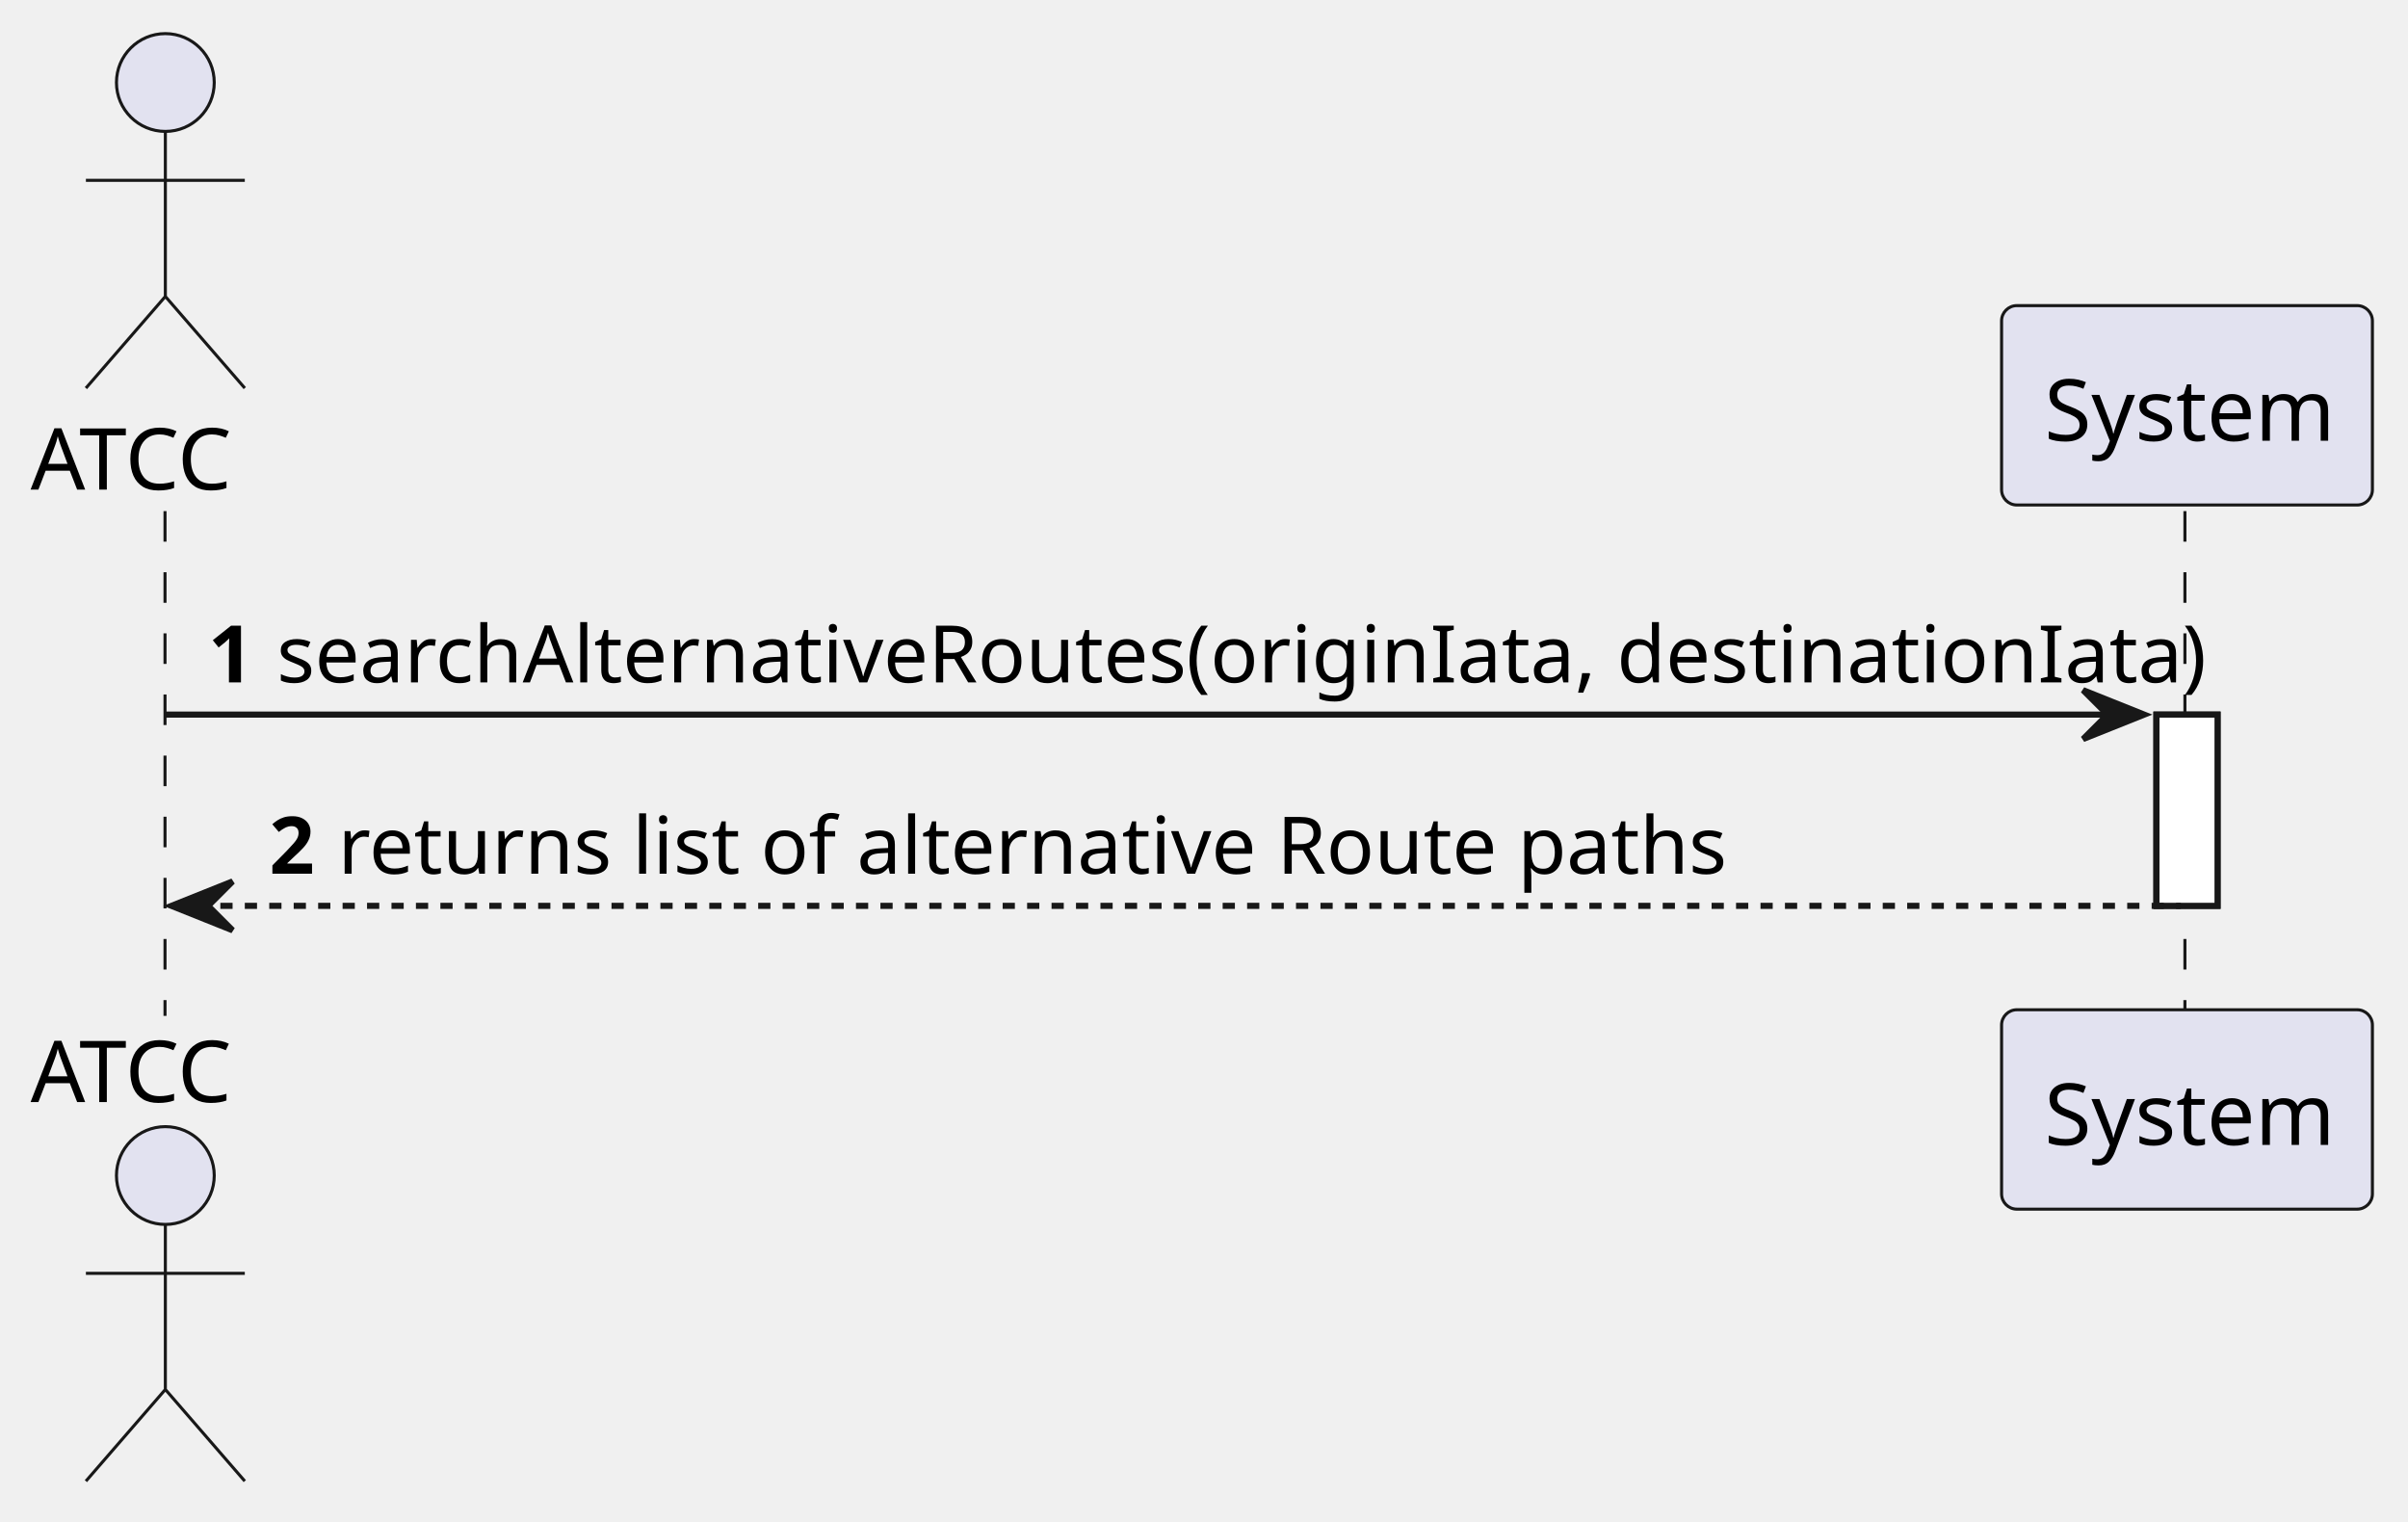
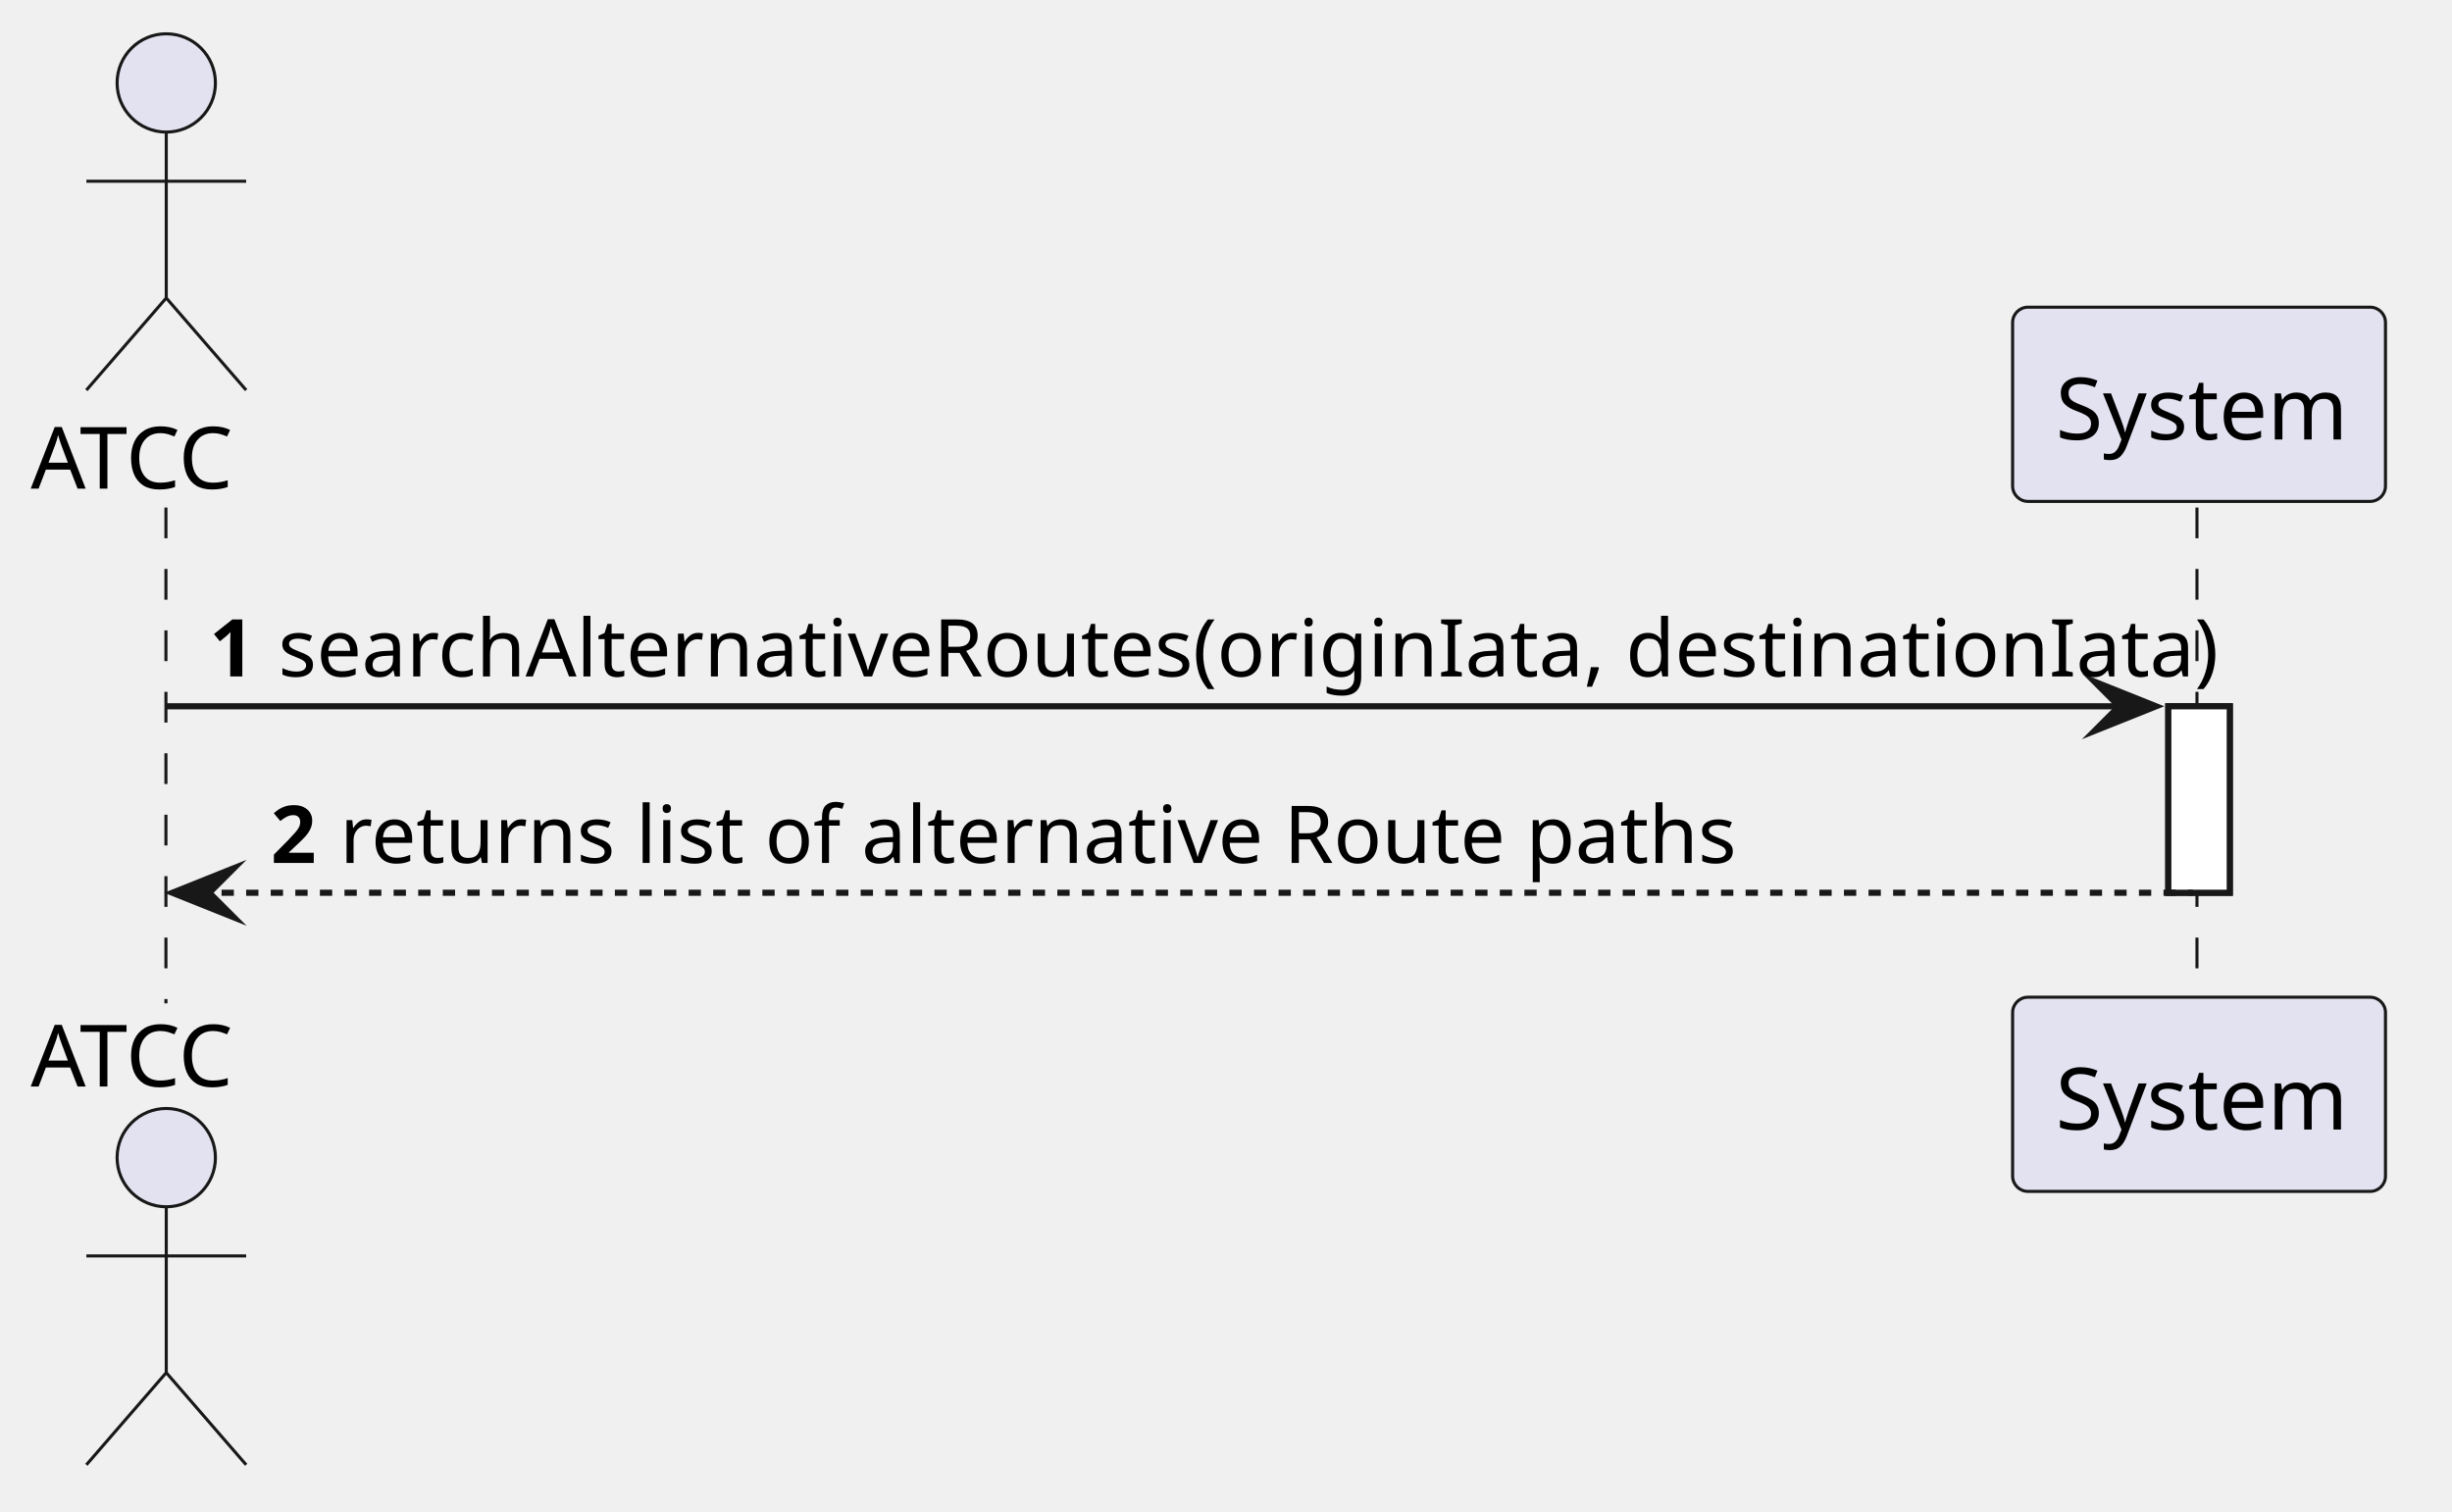
- <svg xmlns="http://www.w3.org/2000/svg" contentStyleType="text/css" data-diagram-type="SEQUENCE" height="249px" preserveAspectRatio="none" style="width:394px;height:249px;background:#FFFFFF;" version="1.1" viewBox="0 0 394 249" width="394px" zoomAndPan="magnify">
+ <svg xmlns="http://www.w3.org/2000/svg" contentStyleType="text/css" data-diagram-type="SEQUENCE" height="246px" preserveAspectRatio="none" style="width:399px;height:246px;background:#FFFFFF;" version="1.1" viewBox="0 0 399 246" width="399px" zoomAndPan="magnify">
  <defs />
  <g>
    <g>
-       <rect fill="#FFFFFF" height="31.291" style="stroke:#181818;stroke-width:1;" width="10" x="352.838" y="116.912" />
+       <rect fill="#FFFFFF" height="30.352" style="stroke:#181818;stroke-width:1;" width="10" x="352.838" y="114.961" />
    </g>
-     <g>
-       <rect fill="#000000" fill-opacity="0" height="82.582" width="8" x="23.055" y="83.621" />
-       <line style="stroke:#181818;stroke-width:0.5;stroke-dasharray:5,5;" x1="27" x2="27" y1="83.621" y2="166.203" />
+     <g class="participant-lifeline" data-entity-uid="part1" data-qualified-name="BO" data-source-line="2" id="part1-lifeline">
+       <g>
+         <rect fill="#000000" fill-opacity="0" height="80.703" width="8" x="23.055" y="82.609" />
+         <line style="stroke:#181818;stroke-width:0.5;stroke-dasharray:5,5;" x1="27" x2="27" y1="82.609" y2="163.312" />
+       </g>
    </g>
-     <g>
-       <rect fill="#000000" fill-opacity="0" height="82.582" width="8" x="353.838" y="83.621" />
-       <line style="stroke:#181818;stroke-width:0.5;stroke-dasharray:5,5;" x1="357.5" x2="357.5" y1="83.621" y2="166.203" />
+     <g class="participant-lifeline" data-entity-uid="part2" data-qualified-name="Sys" data-source-line="3" id="part2-lifeline">
+       <g>
+         <rect fill="#000000" fill-opacity="0" height="80.703" width="8" x="353.838" y="82.609" />
+         <line style="stroke:#181818;stroke-width:0.5;stroke-dasharray:5,5;" x1="357.5" x2="357.5" y1="82.609" y2="163.312" />
+       </g>
    </g>
-     <g class="participant participant-head" data-participant="BO">
-       <text fill="#000000" font-family="sans-serif" font-size="14" lengthAdjust="spacing" textLength="38.11" x="5" y="80.107">ATCC</text>
+     <g class="participant participant-head" data-entity-uid="part1" data-qualified-name="BO" data-source-line="2" id="part1-head">
+       <text fill="#000000" font-family="sans-serif" font-size="14" lengthAdjust="spacing" textLength="38.11" x="5" y="79.533">ATCC</text>
      <ellipse cx="27.055" cy="13.5" fill="#E2E2F0" rx="8" ry="8" style="stroke:#181818;stroke-width:0.5;" />
      <path d="M27.055,21.5 L27.055,48.5 M14.055,29.5 L40.055,29.5 M27.055,48.5 L14.055,63.5 M27.055,48.5 L40.055,63.5" fill="none" style="stroke:#181818;stroke-width:0.5;" />
    </g>
-     <g class="participant participant-tail" data-participant="BO">
-       <text fill="#000000" font-family="sans-serif" font-size="14" lengthAdjust="spacing" textLength="38.11" x="5" y="180.31">ATCC</text>
-       <ellipse cx="27.055" cy="192.324" fill="#E2E2F0" rx="8" ry="8" style="stroke:#181818;stroke-width:0.5;" />
-       <path d="M27.055,200.324 L27.055,227.324 M14.055,208.324 L40.055,208.324 M27.055,227.324 L14.055,242.324 M27.055,227.324 L40.055,242.324" fill="none" style="stroke:#181818;stroke-width:0.5;" />
+     <g class="participant participant-tail" data-entity-uid="part1" data-qualified-name="BO" data-source-line="2" id="part1-tail">
+       <text fill="#000000" font-family="sans-serif" font-size="14" lengthAdjust="spacing" textLength="38.11" x="5" y="176.846">ATCC</text>
+       <ellipse cx="27.055" cy="188.422" fill="#E2E2F0" rx="8" ry="8" style="stroke:#181818;stroke-width:0.5;" />
+       <path d="M27.055,196.422 L27.055,223.422 M14.055,204.422 L40.055,204.422 M27.055,223.422 L14.055,238.422 M27.055,223.422 L40.055,238.422" fill="none" style="stroke:#181818;stroke-width:0.5;" />
    </g>
-     <g class="participant participant-head" data-participant="Sys">
-       <rect fill="#E2E2F0" height="32.621" rx="2.5" ry="2.5" style="stroke:#181818;stroke-width:0.5;" width="60.676" x="327.5" y="50" />
-       <text fill="#000000" font-family="sans-serif" font-size="14" lengthAdjust="spacing" textLength="46.676" x="334.5" y="72.107">System</text>
+     <g class="participant participant-head" data-entity-uid="part2" data-qualified-name="Sys" data-source-line="3" id="part2-head">
+       <rect fill="#E2E2F0" height="31.609" rx="2.5" ry="2.5" style="stroke:#181818;stroke-width:0.5;" width="60.676" x="327.5" y="50" />
+       <text fill="#000000" font-family="sans-serif" font-size="14" lengthAdjust="spacing" textLength="46.676" x="334.5" y="71.533">System</text>
    </g>
-     <g class="participant participant-tail" data-participant="Sys">
-       <rect fill="#E2E2F0" height="32.621" rx="2.5" ry="2.5" style="stroke:#181818;stroke-width:0.5;" width="60.676" x="327.5" y="165.203" />
-       <text fill="#000000" font-family="sans-serif" font-size="14" lengthAdjust="spacing" textLength="46.676" x="334.5" y="187.31">System</text>
+     <g class="participant participant-tail" data-entity-uid="part2" data-qualified-name="Sys" data-source-line="3" id="part2-tail">
+       <rect fill="#E2E2F0" height="31.609" rx="2.5" ry="2.5" style="stroke:#181818;stroke-width:0.5;" width="60.676" x="327.5" y="162.312" />
+       <text fill="#000000" font-family="sans-serif" font-size="14" lengthAdjust="spacing" textLength="46.676" x="334.5" y="183.846">System</text>
    </g>
    <g>
-       <rect fill="#FFFFFF" height="31.291" style="stroke:#181818;stroke-width:1;" width="10" x="352.838" y="116.912" />
+       <rect fill="#FFFFFF" height="30.352" style="stroke:#181818;stroke-width:1;" width="10" x="352.838" y="114.961" />
    </g>
-     <g class="message" data-participant-1="BO" data-participant-2="Sys">
-       <polygon fill="#181818" points="340.838,112.912,350.838,116.912,340.838,120.912,344.838,116.912" style="stroke:#181818;stroke-width:1;" />
-       <line style="stroke:#181818;stroke-width:1;" x1="27.055" x2="346.838" y1="116.912" y2="116.912" />
-       <text fill="#000000" font-family="sans-serif" font-size="13" font-weight="bold" lengthAdjust="spacing" textLength="7.23" x="34.055" y="111.649">1</text>
-       <text fill="#000000" font-family="sans-serif" font-size="13" lengthAdjust="spacing" textLength="295.553" x="45.285" y="111.649">searchAlternativeRoutes(originIata, destinationIata)</text>
+     <g class="message" data-entity-1="part1" data-entity-2="part2" data-source-line="5" id="msg1">
+       <polygon fill="#181818" points="340.838,110.961,350.838,114.961,340.838,118.961,344.838,114.961" style="stroke:#181818;stroke-width:1;stroke-linejoin:miter;stroke-miterlimit:10;" />
+       <line style="stroke:#181818;stroke-width:1;" x1="27.055" x2="346.838" y1="114.961" y2="114.961" />
+       <text fill="#000000" font-family="sans-serif" font-size="13" font-weight="700" lengthAdjust="spacing" textLength="7.23" x="34.055" y="110.105">1</text>
+       <text fill="#000000" font-family="sans-serif" font-size="13" lengthAdjust="spacing" textLength="295.553" x="45.285" y="110.105">searchAlternativeRoutes(originIata, destinationIata)</text>
    </g>
-     <g class="message" data-participant-1="Sys" data-participant-2="BO">
-       <polygon fill="#181818" points="38.055,144.203,28.055,148.203,38.055,152.203,34.055,148.203" style="stroke:#181818;stroke-width:1;" />
-       <line style="stroke:#181818;stroke-width:1;stroke-dasharray:2,2;" x1="32.055" x2="356.838" y1="148.203" y2="148.203" />
-       <text fill="#000000" font-family="sans-serif" font-size="13" font-weight="bold" lengthAdjust="spacing" textLength="7.23" x="44.055" y="142.94">2</text>
-       <text fill="#000000" font-family="sans-serif" font-size="13" lengthAdjust="spacing" textLength="211.72" x="55.285" y="142.94">returns list of alternative Route paths</text>
+     <g class="message" data-entity-1="part2" data-entity-2="part1" data-source-line="7" id="msg2">
+       <polygon fill="#181818" points="38.055,141.312,28.055,145.312,38.055,149.312,34.055,145.312" style="stroke:#181818;stroke-width:1;stroke-linejoin:miter;stroke-miterlimit:10;" />
+       <line style="stroke:#181818;stroke-width:1;stroke-dasharray:2,2;" x1="32.055" x2="356.838" y1="145.312" y2="145.312" />
+       <text fill="#000000" font-family="sans-serif" font-size="13" font-weight="700" lengthAdjust="spacing" textLength="7.23" x="44.055" y="140.456">2</text>
+       <text fill="#000000" font-family="sans-serif" font-size="13" lengthAdjust="spacing" textLength="211.72" x="55.285" y="140.456">returns list of alternative Route paths</text>
    </g>
  </g>
</svg>
